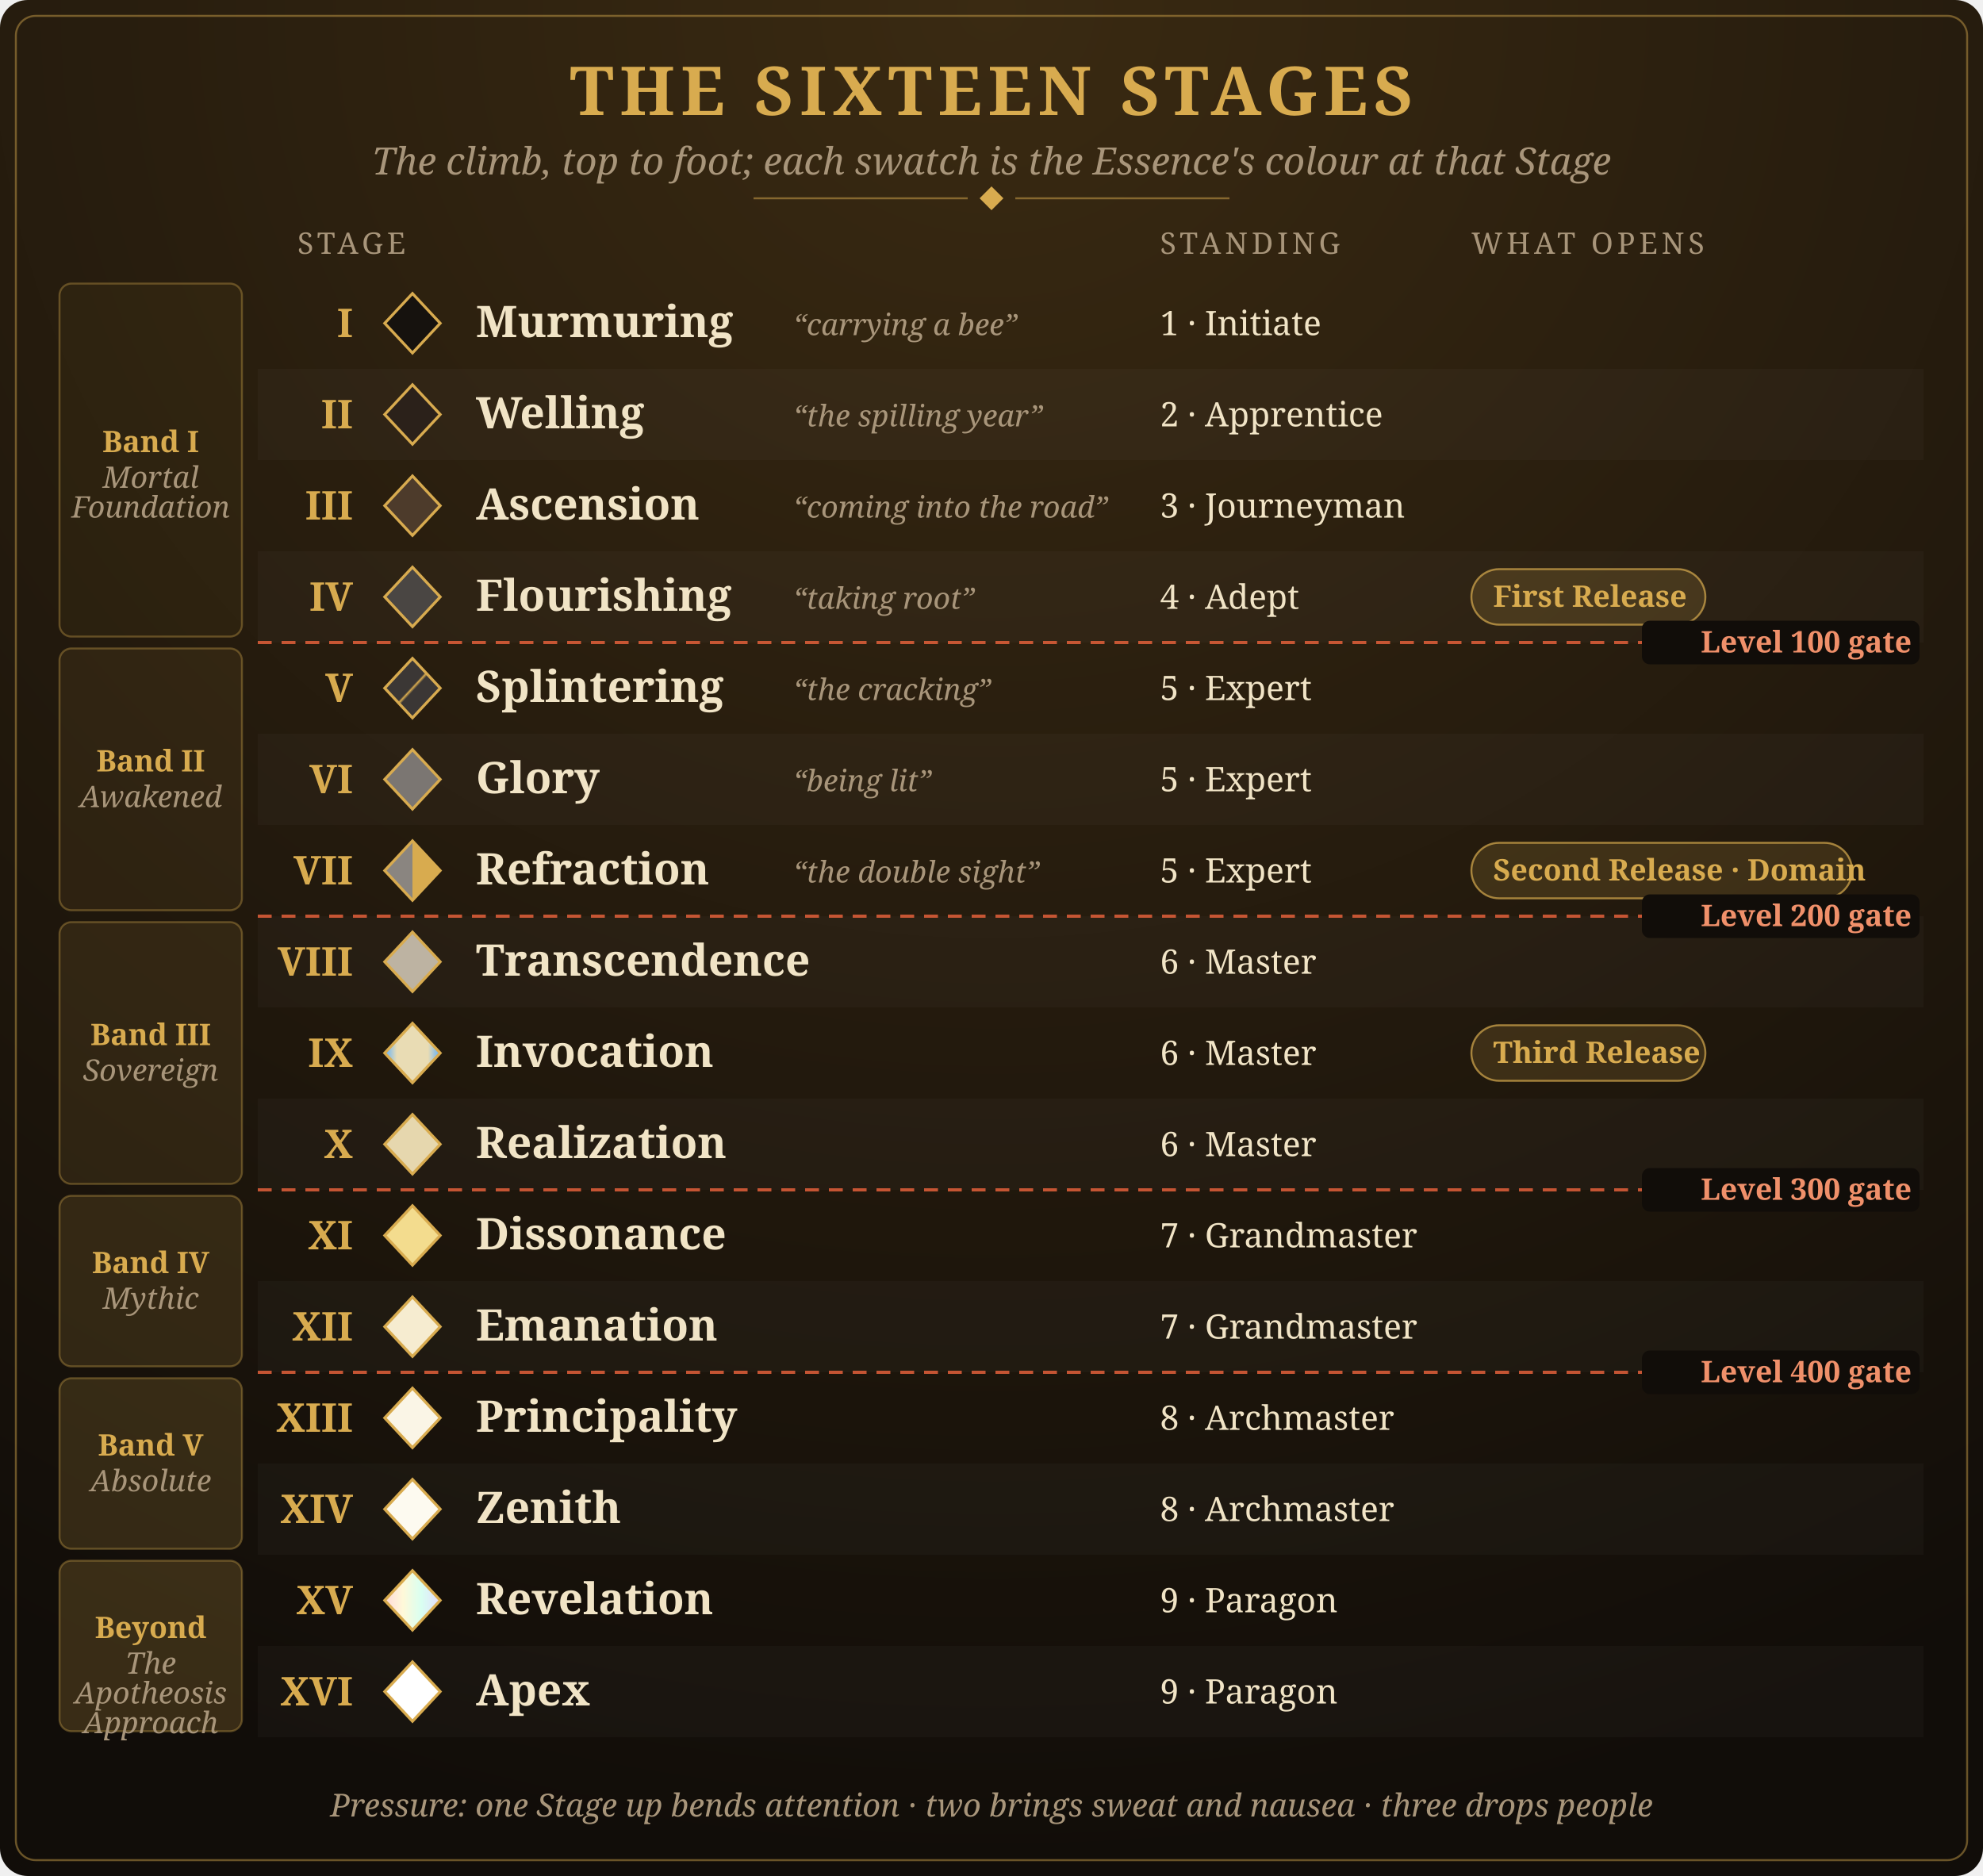
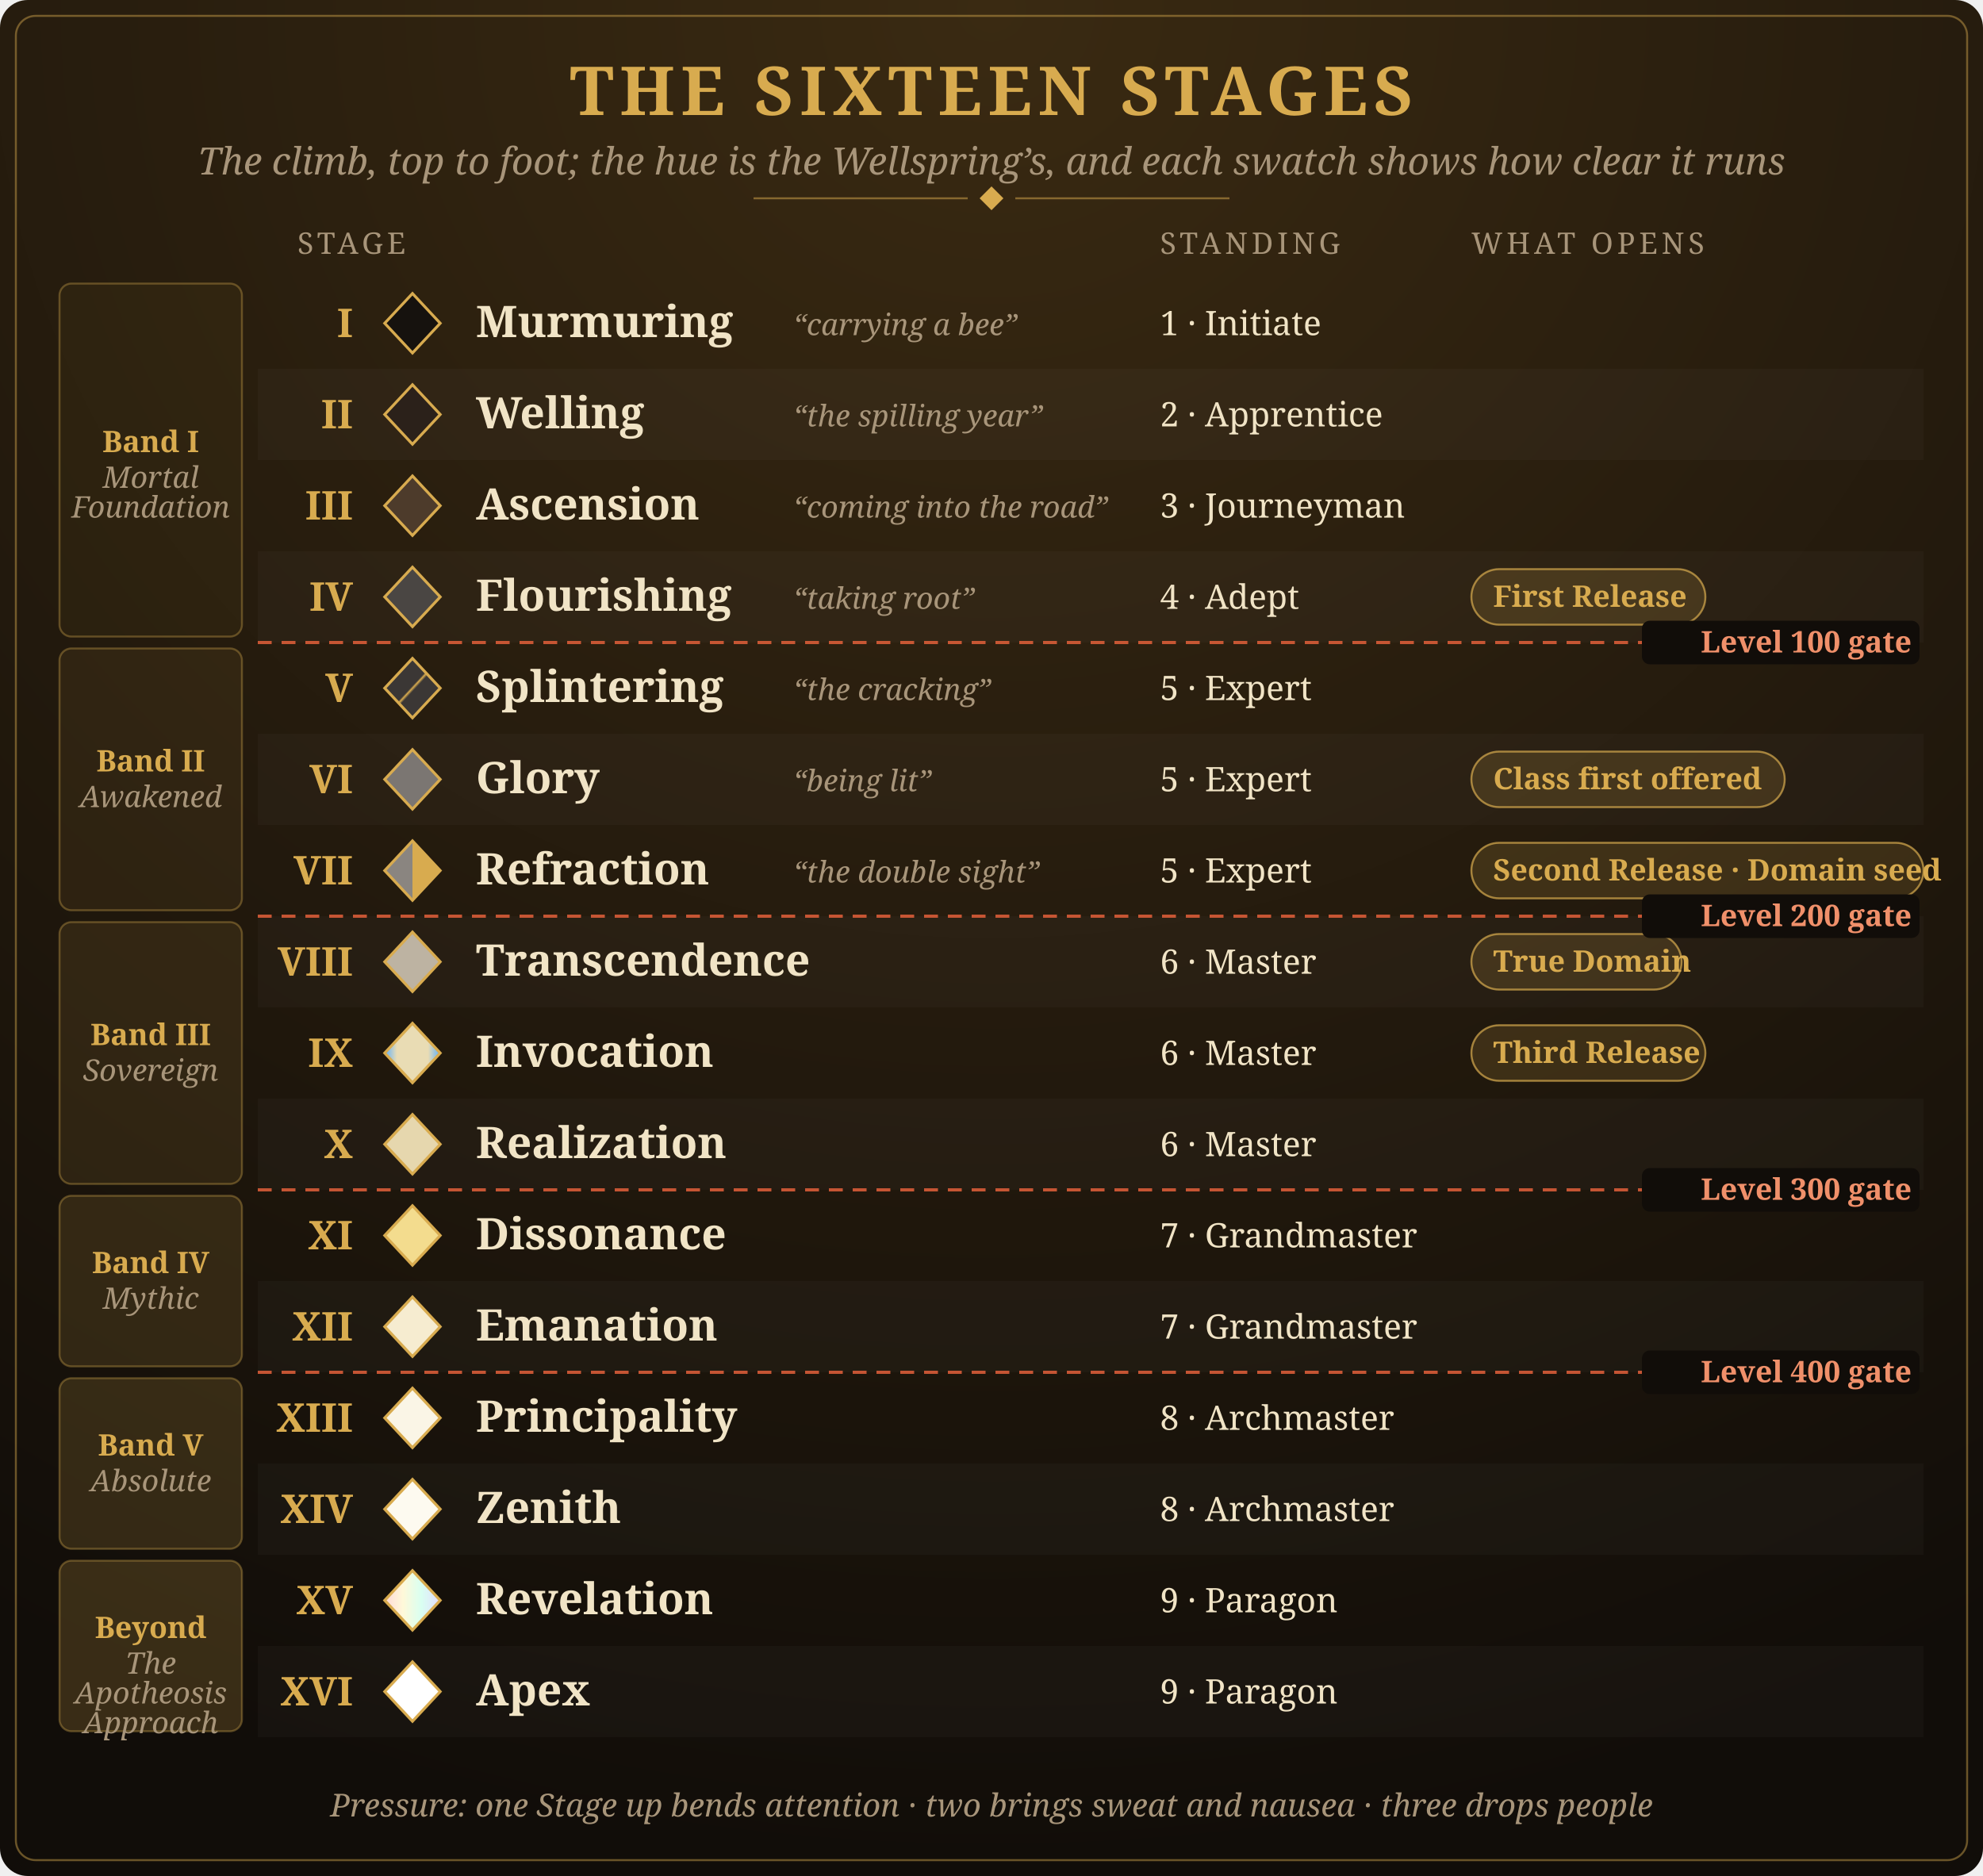
<svg xmlns="http://www.w3.org/2000/svg" viewBox="0 0 1000 946" font-family="'Cormorant Garamond', 'EB Garamond', Garamond, Georgia, serif">
  <defs>
    <linearGradient id="splinter" x1="0" y1="0" x2="1" y2="1">
      <stop offset="0" stop-color="#3b3735" />
      <stop offset=".48" stop-color="#3b3735" />
      <stop offset=".5" stop-color="#d8ab4f" />
      <stop offset=".53" stop-color="#3b3735" />
      <stop offset="1" stop-color="#3b3735" />
    </linearGradient>
    <linearGradient id="refract" x1="0" x2="1">
      <stop offset=".5" stop-color="#8a8580" />
      <stop offset=".5" stop-color="#d8ab4f" />
    </linearGradient>
    <linearGradient id="invoke" x1="0" x2="1">
      <stop offset="0" stop-color="#5bb0ff" />
      <stop offset=".22" stop-color="#e9dcb4" />
      <stop offset=".78" stop-color="#e9dcb4" />
      <stop offset="1" stop-color="#5bb0ff" />
    </linearGradient>
    <linearGradient id="reveal" x1="0" x2="1">
      <stop offset="0" stop-color="#ffd9d9" />
      <stop offset=".33" stop-color="#fff9d9" />
      <stop offset=".66" stop-color="#d9fff1" />
      <stop offset="1" stop-color="#e3dcff" />
    </linearGradient>
  </defs>
  <defs>
    <radialGradient id="glow" cx=".5" cy="0" r="1">
      <stop offset="0" stop-color="#3a2a12" />
      <stop offset="1" stop-color="#110d09" />
    </radialGradient>
  </defs>
  <rect width="1000" height="946" rx="14" fill="url(#glow)" />
  <rect x="8" y="8" width="984" height="930" rx="10" fill="none" stroke="#d8ab4f" stroke-opacity=".45" />
  <text x="500.0" y="58" text-anchor="middle" fill="#d8ab4f" font-size="34" font-weight="600" letter-spacing="3">THE SIXTEEN STAGES</text>
-   <text x="500.0" y="88" text-anchor="middle" fill="#a8957a" font-size="19" font-style="italic" font-family="'Crimson Pro', Georgia, serif">The climb, top to foot; each swatch is the Essence's colour at that Stage</text>
+   <text x="500.0" y="88" text-anchor="middle" fill="#a8957a" font-size="19" font-style="italic" font-family="'Crimson Pro', Georgia, serif">The climb, top to foot; the hue is the Wellspring’s, and each swatch shows how clear it runs</text>
  <path d="M380.0 100 L488.0 100 M512.0 100 L620.0 100" stroke="#d8ab4f" stroke-opacity=".5" />
  <polygon points="500.0,94 506.0,100 500.0,106 494.0,100" fill="#d8ab4f" />
  <text x="150" y="128" font-size="15" fill="#a8957a" text-anchor="start" font-weight="normal" letter-spacing="2">STAGE</text>
  <text x="585" y="128" font-size="15" fill="#a8957a" text-anchor="start" font-weight="normal" letter-spacing="2">STANDING</text>
  <text x="742" y="128" font-size="15" fill="#a8957a" text-anchor="start" font-weight="normal" letter-spacing="2">WHAT OPENS</text>
  <rect x="30" y="143" width="92" height="178" rx="6" fill="#d8ab4f" fill-opacity="0.05" stroke="#d8ab4f" stroke-opacity=".35" />
  <text x="76" y="228.0" font-size="15" fill="#d8ab4f" text-anchor="middle" font-weight="600">Band I</text>
  <text x="76" y="246.0" font-size="15" fill="#a8957a" text-anchor="middle" font-weight="normal" font-style="italic" font-family="'Crimson Pro', Georgia, serif">Mortal</text>
  <text x="76" y="261.0" font-size="15" fill="#a8957a" text-anchor="middle" font-weight="normal" font-style="italic" font-family="'Crimson Pro', Georgia, serif">Foundation</text>
  <rect x="30" y="327" width="92" height="132" rx="6" fill="#d8ab4f" fill-opacity="0.08" stroke="#d8ab4f" stroke-opacity=".35" />
  <text x="76" y="389.0" font-size="15" fill="#d8ab4f" text-anchor="middle" font-weight="600">Band II</text>
  <text x="76" y="407.0" font-size="15" fill="#a8957a" text-anchor="middle" font-weight="normal" font-style="italic" font-family="'Crimson Pro', Georgia, serif">Awakened</text>
  <rect x="30" y="465" width="92" height="132" rx="6" fill="#d8ab4f" fill-opacity="0.11" stroke="#d8ab4f" stroke-opacity=".35" />
  <text x="76" y="527.0" font-size="15" fill="#d8ab4f" text-anchor="middle" font-weight="600">Band III</text>
  <text x="76" y="545.0" font-size="15" fill="#a8957a" text-anchor="middle" font-weight="normal" font-style="italic" font-family="'Crimson Pro', Georgia, serif">Sovereign</text>
  <rect x="30" y="603" width="92" height="86" rx="6" fill="#d8ab4f" fill-opacity="0.14" stroke="#d8ab4f" stroke-opacity=".35" />
  <text x="76" y="642.0" font-size="15" fill="#d8ab4f" text-anchor="middle" font-weight="600">Band IV</text>
  <text x="76" y="660.0" font-size="15" fill="#a8957a" text-anchor="middle" font-weight="normal" font-style="italic" font-family="'Crimson Pro', Georgia, serif">Mythic</text>
  <rect x="30" y="695" width="92" height="86" rx="6" fill="#d8ab4f" fill-opacity="0.17" stroke="#d8ab4f" stroke-opacity=".35" />
  <text x="76" y="734.0" font-size="15" fill="#d8ab4f" text-anchor="middle" font-weight="600">Band V</text>
  <text x="76" y="752.0" font-size="15" fill="#a8957a" text-anchor="middle" font-weight="normal" font-style="italic" font-family="'Crimson Pro', Georgia, serif">Absolute</text>
  <rect x="30" y="787" width="92" height="86" rx="6" fill="#d8ab4f" fill-opacity="0.20" stroke="#d8ab4f" stroke-opacity=".35" />
  <text x="76" y="826.0" font-size="15" fill="#d8ab4f" text-anchor="middle" font-weight="600">Beyond</text>
  <text x="76" y="844.0" font-size="15" fill="#a8957a" text-anchor="middle" font-weight="normal" font-style="italic" font-family="'Crimson Pro', Georgia, serif">The</text>
  <text x="76" y="859.0" font-size="15" fill="#a8957a" text-anchor="middle" font-weight="normal" font-style="italic" font-family="'Crimson Pro', Georgia, serif">Apotheosis</text>
  <text x="76" y="874.0" font-size="15" fill="#a8957a" text-anchor="middle" font-weight="normal" font-style="italic" font-family="'Crimson Pro', Georgia, serif">Approach</text>
  <text x="178" y="170.0" font-size="20" fill="#d8ab4f" text-anchor="end" font-weight="600">I</text>
  <polygon points="208,148.0 222,163.0 208,178.0 194,163.0" fill="#16120e" stroke="#d8ab4f" stroke-width="1.4" />
  <text x="240" y="170.0" font-size="22" fill="#f1e4c6" text-anchor="start" font-weight="600">Murmuring</text>
  <text x="400" y="169.0" font-size="15" fill="#a8957a" text-anchor="start" font-weight="normal" font-style="italic" font-family="'Crimson Pro', Georgia, serif">“carrying a bee”</text>
  <text x="585" y="169.0" font-size="17" fill="#f1e4c6" text-anchor="start" font-weight="normal" font-family="'Crimson Pro', Georgia, serif">1 · Initiate</text>
  <rect x="130" y="186" width="840" height="46" fill="#ffffff" fill-opacity=".025" />
  <text x="178" y="216.0" font-size="20" fill="#d8ab4f" text-anchor="end" font-weight="600">II</text>
  <polygon points="208,194.0 222,209.0 208,224.0 194,209.0" fill="#2b211a" stroke="#d8ab4f" stroke-width="1.4" />
  <text x="240" y="216.0" font-size="22" fill="#f1e4c6" text-anchor="start" font-weight="600">Welling</text>
  <text x="400" y="215.0" font-size="15" fill="#a8957a" text-anchor="start" font-weight="normal" font-style="italic" font-family="'Crimson Pro', Georgia, serif">“the spilling year”</text>
  <text x="585" y="215.0" font-size="17" fill="#f1e4c6" text-anchor="start" font-weight="normal" font-family="'Crimson Pro', Georgia, serif">2 · Apprentice</text>
  <text x="178" y="262.0" font-size="20" fill="#d8ab4f" text-anchor="end" font-weight="600">III</text>
  <polygon points="208,240.0 222,255.0 208,270.0 194,255.0" fill="#4d3b2b" stroke="#d8ab4f" stroke-width="1.4" />
  <text x="240" y="262.0" font-size="22" fill="#f1e4c6" text-anchor="start" font-weight="600">Ascension</text>
  <text x="400" y="261.0" font-size="15" fill="#a8957a" text-anchor="start" font-weight="normal" font-style="italic" font-family="'Crimson Pro', Georgia, serif">“coming into the road”</text>
  <text x="585" y="261.0" font-size="17" fill="#f1e4c6" text-anchor="start" font-weight="normal" font-family="'Crimson Pro', Georgia, serif">3 · Journeyman</text>
  <rect x="130" y="278" width="840" height="46" fill="#ffffff" fill-opacity=".025" />
  <text x="178" y="308.0" font-size="20" fill="#d8ab4f" text-anchor="end" font-weight="600">IV</text>
  <polygon points="208,286.0 222,301.0 208,316.0 194,301.0" fill="#4a4643" stroke="#d8ab4f" stroke-width="1.4" />
  <text x="240" y="308.0" font-size="22" fill="#f1e4c6" text-anchor="start" font-weight="600">Flourishing</text>
  <text x="400" y="307.0" font-size="15" fill="#a8957a" text-anchor="start" font-weight="normal" font-style="italic" font-family="'Crimson Pro', Georgia, serif">“taking root”</text>
  <text x="585" y="307.0" font-size="17" fill="#f1e4c6" text-anchor="start" font-weight="normal" font-family="'Crimson Pro', Georgia, serif">4 · Adept</text>
  <rect x="742" y="287.0" width="118" height="28" rx="14" fill="#d8ab4f" fill-opacity=".16" stroke="#d8ab4f" stroke-opacity=".7" />
  <text x="753" y="306.0" font-size="15" fill="#d8ab4f" text-anchor="start" font-weight="600">First Release</text>
  <text x="178" y="354.0" font-size="20" fill="#d8ab4f" text-anchor="end" font-weight="600">V</text>
  <polygon points="208,332.0 222,347.0 208,362.0 194,347.0" fill="url(#splinter)" stroke="#d8ab4f" stroke-width="1.4" />
  <text x="240" y="354.0" font-size="22" fill="#f1e4c6" text-anchor="start" font-weight="600">Splintering</text>
  <text x="400" y="353.0" font-size="15" fill="#a8957a" text-anchor="start" font-weight="normal" font-style="italic" font-family="'Crimson Pro', Georgia, serif">“the cracking”</text>
  <text x="585" y="353.0" font-size="17" fill="#f1e4c6" text-anchor="start" font-weight="normal" font-family="'Crimson Pro', Georgia, serif">5 · Expert</text>
  <rect x="130" y="370" width="840" height="46" fill="#ffffff" fill-opacity=".025" />
  <text x="178" y="400.0" font-size="20" fill="#d8ab4f" text-anchor="end" font-weight="600">VI</text>
  <polygon points="208,378.0 222,393.0 208,408.0 194,393.0" fill="#7b7672" stroke="#d8ab4f" stroke-width="1.4" />
  <text x="240" y="400.0" font-size="22" fill="#f1e4c6" text-anchor="start" font-weight="600">Glory</text>
  <text x="400" y="399.0" font-size="15" fill="#a8957a" text-anchor="start" font-weight="normal" font-style="italic" font-family="'Crimson Pro', Georgia, serif">“being lit”</text>
  <text x="585" y="399.0" font-size="17" fill="#f1e4c6" text-anchor="start" font-weight="normal" font-family="'Crimson Pro', Georgia, serif">5 · Expert</text>
+   <rect x="742" y="379.0" width="158" height="28" rx="14" fill="#d8ab4f" fill-opacity=".16" stroke="#d8ab4f" stroke-opacity=".7" />
+   <text x="753" y="398.0" font-size="15" fill="#d8ab4f" text-anchor="start" font-weight="600">Class first offered</text>
  <text x="178" y="446.0" font-size="20" fill="#d8ab4f" text-anchor="end" font-weight="600">VII</text>
  <polygon points="208,424.0 222,439.0 208,454.0 194,439.0" fill="url(#refract)" stroke="#d8ab4f" stroke-width="1.4" />
  <text x="240" y="446.0" font-size="22" fill="#f1e4c6" text-anchor="start" font-weight="600">Refraction</text>
  <text x="400" y="445.0" font-size="15" fill="#a8957a" text-anchor="start" font-weight="normal" font-style="italic" font-family="'Crimson Pro', Georgia, serif">“the double sight”</text>
  <text x="585" y="445.0" font-size="17" fill="#f1e4c6" text-anchor="start" font-weight="normal" font-family="'Crimson Pro', Georgia, serif">5 · Expert</text>
-   <rect x="742" y="425.0" width="192" height="28" rx="14" fill="#d8ab4f" fill-opacity=".16" stroke="#d8ab4f" stroke-opacity=".7" />
-   <text x="753" y="444.0" font-size="15" fill="#d8ab4f" text-anchor="start" font-weight="600">Second Release · Domain</text>
+   <rect x="742" y="425.0" width="228" height="28" rx="14" fill="#d8ab4f" fill-opacity=".16" stroke="#d8ab4f" stroke-opacity=".7" />
+   <text x="753" y="444.0" font-size="15" fill="#d8ab4f" text-anchor="start" font-weight="600">Second Release · Domain seed</text>
  <rect x="130" y="462" width="840" height="46" fill="#ffffff" fill-opacity=".025" />
  <text x="178" y="492.0" font-size="20" fill="#d8ab4f" text-anchor="end" font-weight="600">VIII</text>
  <polygon points="208,470.0 222,485.0 208,500.0 194,485.0" fill="#bdb3a2" stroke="#d8ab4f" stroke-width="1.4" />
  <text x="240" y="492.0" font-size="22" fill="#f1e4c6" text-anchor="start" font-weight="600">Transcendence</text>
  <text x="585" y="491.0" font-size="17" fill="#f1e4c6" text-anchor="start" font-weight="normal" font-family="'Crimson Pro', Georgia, serif">6 · Master</text>
+   <rect x="742" y="471.0" width="106" height="28" rx="14" fill="#d8ab4f" fill-opacity=".16" stroke="#d8ab4f" stroke-opacity=".7" />
+   <text x="753" y="490.0" font-size="15" fill="#d8ab4f" text-anchor="start" font-weight="600">True Domain</text>
  <text x="178" y="538.0" font-size="20" fill="#d8ab4f" text-anchor="end" font-weight="600">IX</text>
  <polygon points="208,516.0 222,531.0 208,546.0 194,531.0" fill="url(#invoke)" stroke="#d8ab4f" stroke-width="1.4" />
  <text x="240" y="538.0" font-size="22" fill="#f1e4c6" text-anchor="start" font-weight="600">Invocation</text>
  <text x="585" y="537.0" font-size="17" fill="#f1e4c6" text-anchor="start" font-weight="normal" font-family="'Crimson Pro', Georgia, serif">6 · Master</text>
  <rect x="742" y="517.0" width="118" height="28" rx="14" fill="#d8ab4f" fill-opacity=".16" stroke="#d8ab4f" stroke-opacity=".7" />
  <text x="753" y="536.0" font-size="15" fill="#d8ab4f" text-anchor="start" font-weight="600">Third Release</text>
  <rect x="130" y="554" width="840" height="46" fill="#ffffff" fill-opacity=".025" />
  <text x="178" y="584.0" font-size="20" fill="#d8ab4f" text-anchor="end" font-weight="600">X</text>
  <polygon points="208,562.0 222,577.0 208,592.0 194,577.0" fill="#e6d7ae" stroke="#d8ab4f" stroke-width="1.4" />
  <text x="240" y="584.0" font-size="22" fill="#f1e4c6" text-anchor="start" font-weight="600">Realization</text>
  <text x="585" y="583.0" font-size="17" fill="#f1e4c6" text-anchor="start" font-weight="normal" font-family="'Crimson Pro', Georgia, serif">6 · Master</text>
  <text x="178" y="630.0" font-size="20" fill="#d8ab4f" text-anchor="end" font-weight="600">XI</text>
  <polygon points="208,608.0 222,623.0 208,638.0 194,623.0" fill="#f3dc8e" stroke="#d8ab4f" stroke-width="1.4" />
  <text x="240" y="630.0" font-size="22" fill="#f1e4c6" text-anchor="start" font-weight="600">Dissonance</text>
  <text x="585" y="629.0" font-size="17" fill="#f1e4c6" text-anchor="start" font-weight="normal" font-family="'Crimson Pro', Georgia, serif">7 · Grandmaster</text>
  <rect x="130" y="646" width="840" height="46" fill="#ffffff" fill-opacity=".025" />
  <text x="178" y="676.0" font-size="20" fill="#d8ab4f" text-anchor="end" font-weight="600">XII</text>
  <polygon points="208,654.0 222,669.0 208,684.0 194,669.0" fill="#f6ecd0" stroke="#d8ab4f" stroke-width="1.4" />
  <text x="240" y="676.0" font-size="22" fill="#f1e4c6" text-anchor="start" font-weight="600">Emanation</text>
  <text x="585" y="675.0" font-size="17" fill="#f1e4c6" text-anchor="start" font-weight="normal" font-family="'Crimson Pro', Georgia, serif">7 · Grandmaster</text>
  <text x="178" y="722.0" font-size="20" fill="#d8ab4f" text-anchor="end" font-weight="600">XIII</text>
  <polygon points="208,700.0 222,715.0 208,730.0 194,715.0" fill="#faf5e6" stroke="#d8ab4f" stroke-width="1.4" />
  <text x="240" y="722.0" font-size="22" fill="#f1e4c6" text-anchor="start" font-weight="600">Principality</text>
  <text x="585" y="721.0" font-size="17" fill="#f1e4c6" text-anchor="start" font-weight="normal" font-family="'Crimson Pro', Georgia, serif">8 · Archmaster</text>
  <rect x="130" y="738" width="840" height="46" fill="#ffffff" fill-opacity=".025" />
  <text x="178" y="768.0" font-size="20" fill="#d8ab4f" text-anchor="end" font-weight="600">XIV</text>
  <polygon points="208,746.0 222,761.0 208,776.0 194,761.0" fill="#fdfaf0" stroke="#d8ab4f" stroke-width="1.4" />
  <text x="240" y="768.0" font-size="22" fill="#f1e4c6" text-anchor="start" font-weight="600">Zenith</text>
  <text x="585" y="767.0" font-size="17" fill="#f1e4c6" text-anchor="start" font-weight="normal" font-family="'Crimson Pro', Georgia, serif">8 · Archmaster</text>
  <text x="178" y="814.0" font-size="20" fill="#d8ab4f" text-anchor="end" font-weight="600">XV</text>
  <polygon points="208,792.0 222,807.0 208,822.0 194,807.0" fill="url(#reveal)" stroke="#d8ab4f" stroke-width="1.4" />
  <text x="240" y="814.0" font-size="22" fill="#f1e4c6" text-anchor="start" font-weight="600">Revelation</text>
  <text x="585" y="813.0" font-size="17" fill="#f1e4c6" text-anchor="start" font-weight="normal" font-family="'Crimson Pro', Georgia, serif">9 · Paragon</text>
  <rect x="130" y="830" width="840" height="46" fill="#ffffff" fill-opacity=".025" />
  <text x="178" y="860.0" font-size="20" fill="#d8ab4f" text-anchor="end" font-weight="600">XVI</text>
  <polygon points="208,838.0 222,853.0 208,868.0 194,853.0" fill="#ffffff" stroke="#d8ab4f" stroke-width="1.4" />
  <text x="240" y="860.0" font-size="22" fill="#f1e4c6" text-anchor="start" font-weight="600">Apex</text>
  <text x="585" y="859.0" font-size="17" fill="#f1e4c6" text-anchor="start" font-weight="normal" font-family="'Crimson Pro', Georgia, serif">9 · Paragon</text>
  <line x1="130" y1="324" x2="970" y2="324" stroke="#e2603a" stroke-width="1.6" stroke-dasharray="7 5" stroke-opacity=".85" />
  <rect x="828" y="313" width="140" height="22" rx="4" fill="#110d09" />
  <text x="964" y="329" font-size="15" fill="#f0906a" text-anchor="end" font-weight="600">Level 100 gate</text>
  <line x1="130" y1="462" x2="970" y2="462" stroke="#e2603a" stroke-width="1.6" stroke-dasharray="7 5" stroke-opacity=".85" />
  <rect x="828" y="451" width="140" height="22" rx="4" fill="#110d09" />
  <text x="964" y="467" font-size="15" fill="#f0906a" text-anchor="end" font-weight="600">Level 200 gate</text>
  <line x1="130" y1="600" x2="970" y2="600" stroke="#e2603a" stroke-width="1.6" stroke-dasharray="7 5" stroke-opacity=".85" />
  <rect x="828" y="589" width="140" height="22" rx="4" fill="#110d09" />
  <text x="964" y="605" font-size="15" fill="#f0906a" text-anchor="end" font-weight="600">Level 300 gate</text>
  <line x1="130" y1="692" x2="970" y2="692" stroke="#e2603a" stroke-width="1.6" stroke-dasharray="7 5" stroke-opacity=".85" />
  <rect x="828" y="681" width="140" height="22" rx="4" fill="#110d09" />
  <text x="964" y="697" font-size="15" fill="#f0906a" text-anchor="end" font-weight="600">Level 400 gate</text>
  <text x="500.0" y="916" font-size="16" fill="#a8957a" text-anchor="middle" font-weight="normal" font-style="italic" font-family="'Crimson Pro', Georgia, serif">Pressure: one Stage up bends attention · two brings sweat and nausea · three drops people</text>
</svg>
